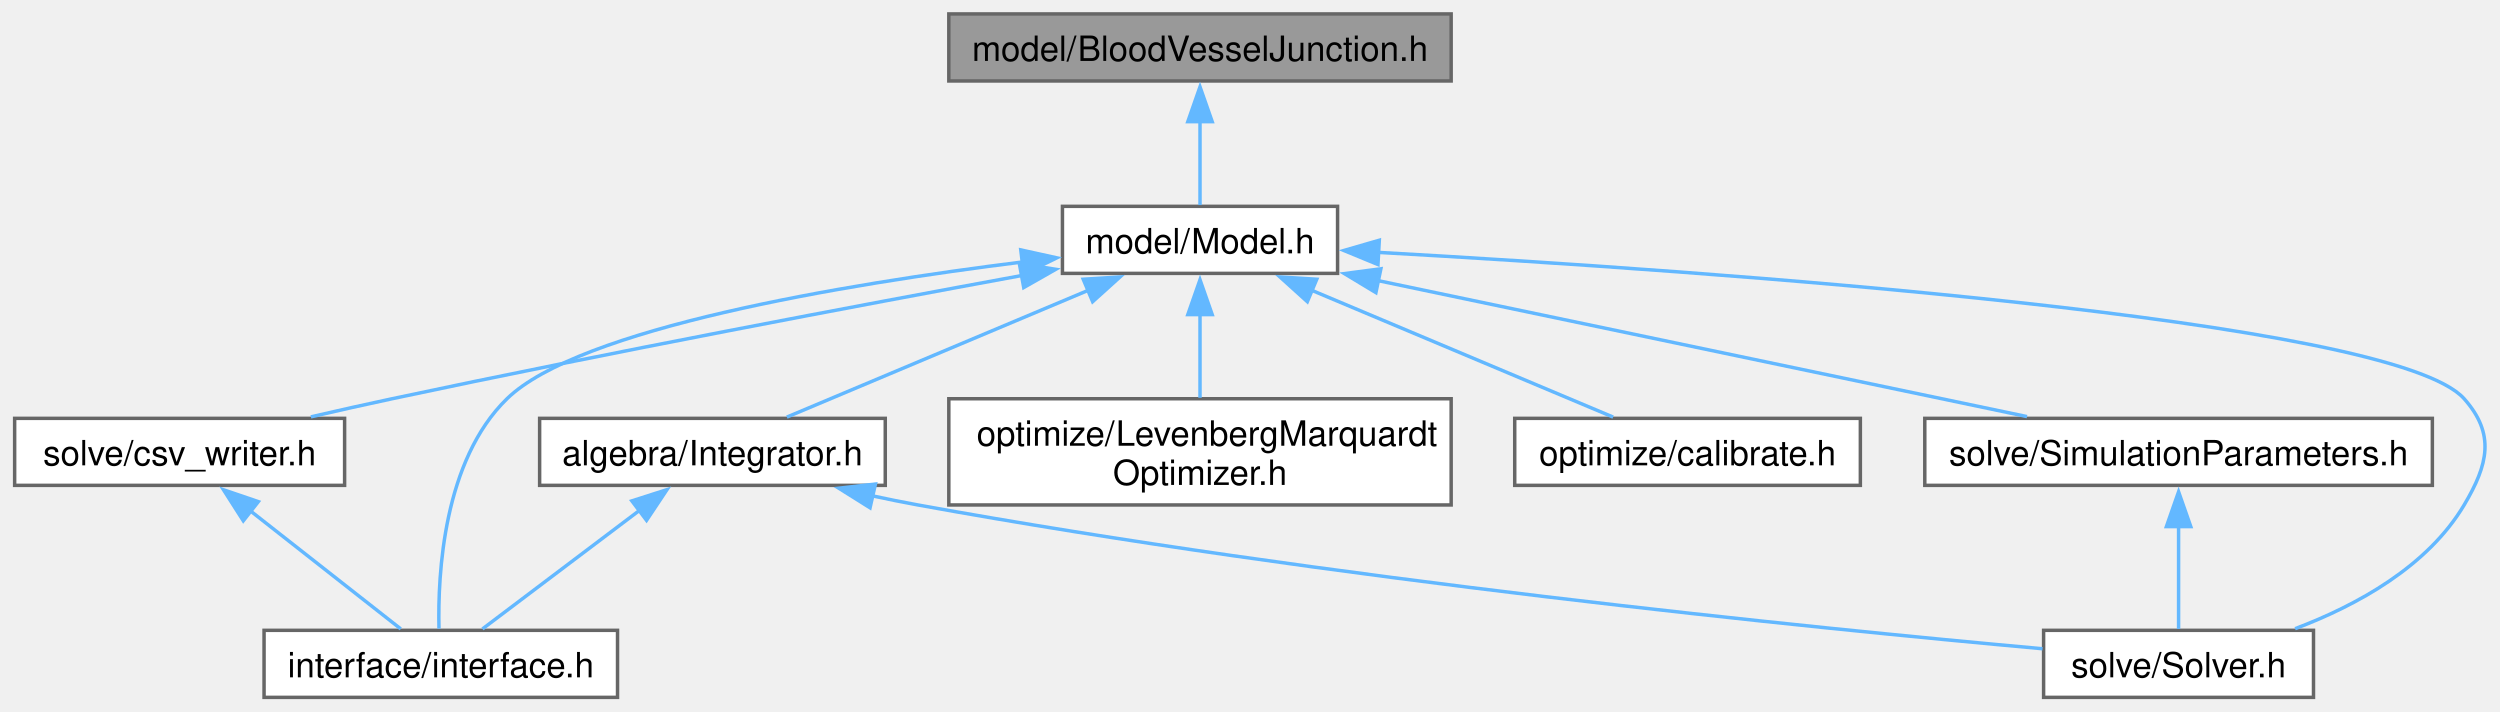
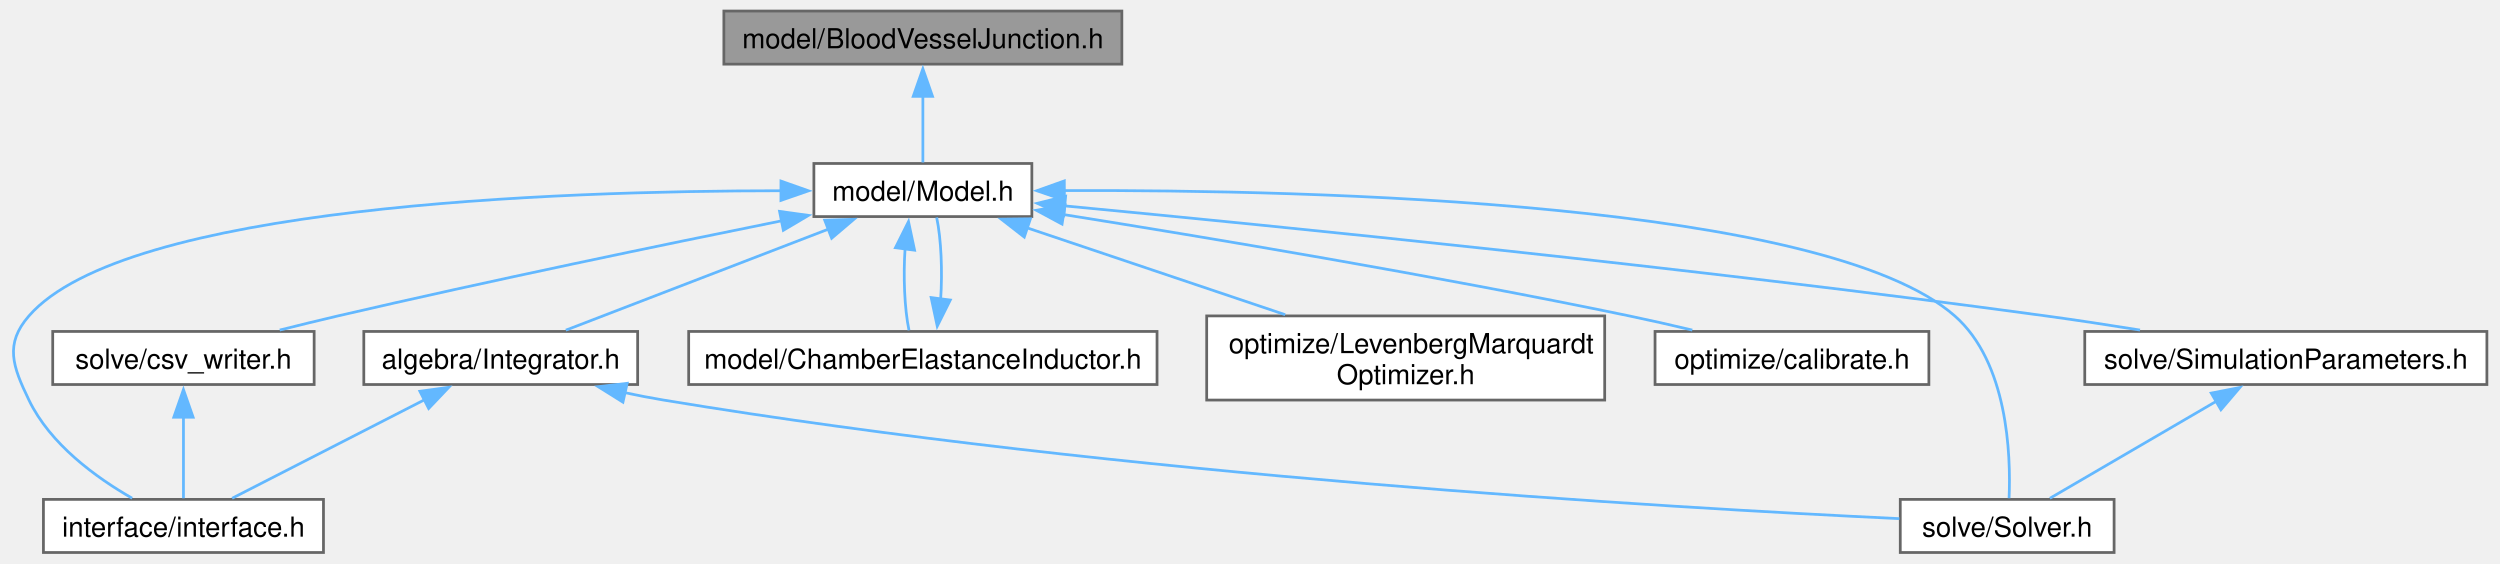
- <svg xmlns="http://www.w3.org/2000/svg" xmlns:xlink="http://www.w3.org/1999/xlink" width="717pt" height="204pt" viewBox="0.00 0.00 717.47 204.25">
+ <svg xmlns="http://www.w3.org/2000/svg" xmlns:xlink="http://www.w3.org/1999/xlink" width="905pt" height="204pt" viewBox="0.00 0.00 904.61 204.25">
  <g id="graph0" class="graph" transform="scale(1 1) rotate(0) translate(4 200.25)">
    <g id="Node000001" class="node">
      <g id="a_Node000001">
        <a xlink:title="model::BloodVesselJunction source file">
-           <polygon fill="#999999" stroke="#666666" points="412.5,-196.25 268.25,-196.25 268.25,-177 412.5,-177 412.5,-196.25" />
-           <text text-anchor="middle" x="340.38" y="-182.75" font-family="Helvetica,sans-Serif" font-size="10.00">model/BloodVesselJunction.h</text>
+           <polygon fill="#999999" stroke="#666666" points="401.86,-196.25 257.61,-196.25 257.61,-177 401.86,-177 401.86,-196.25" />
+           <text text-anchor="middle" x="329.74" y="-182.75" font-family="Helvetica,sans-Serif" font-size="10.00">model/BloodVesselJunction.h</text>
        </a>
      </g>
    </g>
    <g id="Node000002" class="node">
      <g id="a_Node000002">
        <a xlink:href="_model_8h.html" target="_top" xlink:title="model::Model source file">
-           <polygon fill="white" stroke="#666666" points="379.88,-141 300.88,-141 300.88,-121.75 379.88,-121.75 379.88,-141" />
-           <text text-anchor="middle" x="340.38" y="-127.5" font-family="Helvetica,sans-Serif" font-size="10.00">model/Model.h</text>
+           <polygon fill="white" stroke="#666666" points="369.24,-141 290.24,-141 290.24,-121.75 369.24,-121.75 369.24,-141" />
+           <text text-anchor="middle" x="329.74" y="-127.5" font-family="Helvetica,sans-Serif" font-size="10.00">model/Model.h</text>
        </a>
      </g>
    </g>
    <g id="edge1_Node000001_Node000002" class="edge">
      <g id="a_edge1_Node000001_Node000002">
        <a xlink:title=" ">
-           <path fill="none" stroke="#63b8ff" d="M340.38,-165.38C340.38,-157.09 340.38,-147.92 340.38,-141.36" />
-           <polygon fill="#63b8ff" stroke="#63b8ff" points="336.88,-165.32 340.38,-175.32 343.88,-165.32 336.88,-165.32" />
+           <path fill="none" stroke="#63b8ff" d="M329.74,-165.38C329.74,-157.09 329.74,-147.92 329.74,-141.36" />
+           <polygon fill="#63b8ff" stroke="#63b8ff" points="326.24,-165.32 329.74,-175.32 333.24,-165.32 326.24,-165.32" />
        </a>
      </g>
    </g>
    <g id="Node000003" class="node">
      <g id="a_Node000003">
        <a xlink:href="_integrator_8h.html" target="_top" xlink:title="Integrator source file.">
-           <polygon fill="white" stroke="#666666" points="250,-80.12 150.75,-80.12 150.75,-60.88 250,-60.88 250,-80.12" />
-           <text text-anchor="middle" x="200.38" y="-66.62" font-family="Helvetica,sans-Serif" font-size="10.00">algebra/Integrator.h</text>
+           <polygon fill="white" stroke="#666666" points="226.36,-80.12 127.11,-80.12 127.11,-60.88 226.36,-60.88 226.36,-80.12" />
+           <text text-anchor="middle" x="176.74" y="-66.62" font-family="Helvetica,sans-Serif" font-size="10.00">algebra/Integrator.h</text>
        </a>
      </g>
    </g>
    <g id="edge2_Node000002_Node000003" class="edge">
      <g id="a_edge2_Node000002_Node000003">
        <a xlink:title=" ">
-           <path fill="none" stroke="#63b8ff" d="M308.49,-116.97C281.94,-105.8 244.85,-90.2 221.74,-80.48" />
-           <polygon fill="#63b8ff" stroke="#63b8ff" points="306.84,-120.07 317.41,-120.72 309.55,-113.62 306.84,-120.07" />
+           <path fill="none" stroke="#63b8ff" d="M295.7,-117.28C266.72,-106.13 225.84,-90.4 200.33,-80.58" />
+           <polygon fill="#63b8ff" stroke="#63b8ff" points="294.16,-120.44 304.75,-120.76 296.68,-113.9 294.16,-120.44" />
        </a>
      </g>
    </g>
    <g id="Node000004" class="node">
      <g id="a_Node000004">
        <a xlink:href="interface_8h.html" target="_top" xlink:title="svZeroDSolver callable interface.">
-           <polygon fill="white" stroke="#666666" points="173.12,-19.25 71.62,-19.25 71.62,0 173.12,0 173.12,-19.25" />
-           <text text-anchor="middle" x="122.38" y="-5.75" font-family="Helvetica,sans-Serif" font-size="10.00">interface/interface.h</text>
+           <polygon fill="white" stroke="#666666" points="112.49,-19.25 10.99,-19.25 10.99,0 112.49,0 112.49,-19.25" />
+           <text text-anchor="middle" x="61.74" y="-5.75" font-family="Helvetica,sans-Serif" font-size="10.00">interface/interface.h</text>
        </a>
      </g>
    </g>
    <g id="edge5_Node000002_Node000004" class="edge">
      <g id="a_edge5_Node000002_Node000004">
        <a xlink:title=" ">
-           <path fill="none" stroke="#63b8ff" d="M289.45,-125.03C237.65,-118.56 162.13,-105.95 141.38,-85.75 123.15,-68.02 121.48,-35.52 121.85,-19.72" />
-           <polygon fill="#63b8ff" stroke="#63b8ff" points="288.91,-128.49 299.26,-126.21 289.75,-121.54 288.91,-128.49" />
+           <path fill="none" stroke="#63b8ff" d="M278.47,-131.12C196.23,-131.09 40.49,-125.62 5.74,-85.75 -3.17,-75.53 -0.15,-67.46 5.74,-55.25 13.45,-39.23 30.02,-27.19 43.15,-19.67" />
+           <polygon fill="#63b8ff" stroke="#63b8ff" points="278.31,-134.62 288.3,-131.09 278.29,-127.62 278.31,-134.62" />
        </a>
      </g>
    </g>
    <g id="Node000005" class="node">
      <g id="a_Node000005">
        <a xlink:href="_solver_8h.html" target="_top" xlink:title="Solver source file.">
-           <polygon fill="white" stroke="#666666" points="660.12,-19.25 582.62,-19.25 582.62,0 660.12,0 660.12,-19.25" />
-           <text text-anchor="middle" x="621.38" y="-5.75" font-family="Helvetica,sans-Serif" font-size="10.00">solve/Solver.h</text>
+           <polygon fill="white" stroke="#666666" points="761.49,-19.25 683.99,-19.25 683.99,0 761.49,0 761.49,-19.25" />
+           <text text-anchor="middle" x="722.74" y="-5.75" font-family="Helvetica,sans-Serif" font-size="10.00">solve/Solver.h</text>
        </a>
      </g>
    </g>
-     <g id="edge10_Node000002_Node000005" class="edge">
-       <g id="a_edge10_Node000002_Node000005">
+     <g id="edge12_Node000002_Node000005" class="edge">
+       <g id="a_edge12_Node000002_Node000005">
        <a xlink:title=" ">
-           <path fill="none" stroke="#63b8ff" d="M391.53,-127.78C486.67,-122.44 683.06,-108.72 703.38,-85.75 712.36,-75.6 710.3,-66.9 703.38,-55.25 692.86,-37.56 672.6,-26.43 654.84,-19.72" />
-           <polygon fill="#63b8ff" stroke="#63b8ff" points="391.48,-124.28 381.69,-128.32 391.87,-131.27 391.48,-124.28" />
+           <path fill="none" stroke="#63b8ff" d="M380.92,-131.18C471.95,-131.52 656.85,-126.95 703.74,-85.75 722.94,-68.88 724.1,-35.67 723.43,-19.67" />
+           <polygon fill="#63b8ff" stroke="#63b8ff" points="381.04,-127.68 371.02,-131.12 381,-134.68 381.04,-127.68" />
        </a>
      </g>
    </g>
    <g id="Node000006" class="node">
      <g id="a_Node000006">
-         <a xlink:href="_levenberg_marquardt_optimizer_8h.html" target="_top" xlink:title="opt::LevenbergMarquardtOptimizer source file">
-           <polygon fill="white" stroke="#666666" points="412.5,-85.75 268.25,-85.75 268.25,-55.25 412.5,-55.25 412.5,-85.75" />
-           <text text-anchor="start" x="276.25" y="-72.25" font-family="Helvetica,sans-Serif" font-size="10.00">optimize/LevenbergMarquardt</text>
-           <text text-anchor="middle" x="340.38" y="-61" font-family="Helvetica,sans-Serif" font-size="10.00">Optimizer.h</text>
+         <a xlink:href="_chamber_elastance_inductor_8h.html" target="_top" xlink:title="model::ChamberElastanceInductor source file">
+           <polygon fill="white" stroke="#666666" points="414.61,-80.12 244.86,-80.12 244.86,-60.88 414.61,-60.88 414.61,-80.12" />
+           <text text-anchor="middle" x="329.74" y="-66.62" font-family="Helvetica,sans-Serif" font-size="10.00">model/ChamberElastanceInductor.h</text>
        </a>
      </g>
    </g>
    <g id="edge6_Node000002_Node000006" class="edge">
      <g id="a_edge6_Node000002_Node000006">
        <a xlink:title=" ">
-           <path fill="none" stroke="#63b8ff" d="M340.38,-110.17C340.38,-102.24 340.38,-93.31 340.38,-86.03" />
-           <polygon fill="#63b8ff" stroke="#63b8ff" points="336.88,-109.92 340.38,-119.92 343.88,-109.92 336.88,-109.92" />
+           <path fill="none" stroke="#63b8ff" d="M323.3,-110.28C322.6,-100.17 323.07,-88.42 324.71,-80.53" />
+           <polygon fill="#63b8ff" stroke="#63b8ff" points="319.79,-110.46 324.53,-119.93 326.73,-109.57 319.79,-110.46" />
        </a>
      </g>
    </g>
    <g id="Node000007" class="node">
      <g id="a_Node000007">
-         <a xlink:href="calibrate_8h.html" target="_top" xlink:title="opt::calibrate source file">
-           <polygon fill="white" stroke="#666666" points="530,-80.12 430.75,-80.12 430.75,-60.88 530,-60.88 530,-80.12" />
-           <text text-anchor="middle" x="480.38" y="-66.62" font-family="Helvetica,sans-Serif" font-size="10.00">optimize/calibrate.h</text>
+         <a xlink:href="_levenberg_marquardt_optimizer_8h.html" target="_top" xlink:title="opt::LevenbergMarquardtOptimizer source file">
+           <polygon fill="white" stroke="#666666" points="576.86,-85.75 432.61,-85.75 432.61,-55.25 576.86,-55.25 576.86,-85.75" />
+           <text text-anchor="start" x="440.61" y="-72.25" font-family="Helvetica,sans-Serif" font-size="10.00">optimize/LevenbergMarquardt</text>
+           <text text-anchor="middle" x="504.74" y="-61" font-family="Helvetica,sans-Serif" font-size="10.00">Optimizer.h</text>
        </a>
      </g>
    </g>
-     <g id="edge7_Node000002_Node000007" class="edge">
-       <g id="a_edge7_Node000002_Node000007">
+     <g id="edge8_Node000002_Node000007" class="edge">
+       <g id="a_edge8_Node000002_Node000007">
        <a xlink:title=" ">
-           <path fill="none" stroke="#63b8ff" d="M372.26,-116.97C398.81,-105.8 435.9,-90.2 459.01,-80.48" />
-           <polygon fill="#63b8ff" stroke="#63b8ff" points="371.2,-113.62 363.34,-120.72 373.91,-120.07 371.2,-113.62" />
+           <path fill="none" stroke="#63b8ff" d="M367.45,-117.69C394.95,-108.44 432.27,-95.88 461.06,-86.19" />
+           <polygon fill="#63b8ff" stroke="#63b8ff" points="366.49,-114.32 358.13,-120.82 368.72,-120.95 366.49,-114.32" />
        </a>
      </g>
    </g>
    <g id="Node000008" class="node">
      <g id="a_Node000008">
-         <a xlink:href="_simulation_parameters_8h.html" target="_top" xlink:title="Source file to read simulation configuration.">
-           <polygon fill="white" stroke="#666666" points="694.25,-80.12 548.5,-80.12 548.5,-60.88 694.25,-60.88 694.25,-80.12" />
-           <text text-anchor="middle" x="621.38" y="-66.62" font-family="Helvetica,sans-Serif" font-size="10.00">solve/SimulationParameters.h</text>
+         <a xlink:href="calibrate_8h.html" target="_top" xlink:title="opt::calibrate source file">
+           <polygon fill="white" stroke="#666666" points="694.36,-80.12 595.11,-80.12 595.11,-60.88 694.36,-60.88 694.36,-80.12" />
+           <text text-anchor="middle" x="644.74" y="-66.62" font-family="Helvetica,sans-Serif" font-size="10.00">optimize/calibrate.h</text>
        </a>
      </g>
    </g>
-     <g id="edge8_Node000002_Node000008" class="edge">
-       <g id="a_edge8_Node000002_Node000008">
+     <g id="edge9_Node000002_Node000008" class="edge">
+       <g id="a_edge9_Node000002_Node000008">
        <a xlink:title=" ">
-           <path fill="none" stroke="#63b8ff" d="M391.58,-119.65C444.92,-108.47 527.57,-91.15 577.86,-80.62" />
-           <polygon fill="#63b8ff" stroke="#63b8ff" points="390.89,-116.22 381.82,-121.69 392.32,-123.07 390.89,-116.22" />
+           <path fill="none" stroke="#63b8ff" d="M380.56,-122.51C432.35,-114.25 514.9,-100.46 585.74,-85.75 593.16,-84.21 601.08,-82.4 608.62,-80.61" />
+           <polygon fill="#63b8ff" stroke="#63b8ff" points="380.18,-119.02 370.85,-124.04 381.28,-125.94 380.18,-119.02" />
        </a>
      </g>
    </g>
    <g id="Node000009" class="node">
      <g id="a_Node000009">
-         <a xlink:href="csv__writer_8h.html" target="_top" xlink:title="csv_writer source file">
-           <polygon fill="white" stroke="#666666" points="94.75,-80.12 0,-80.12 0,-60.88 94.75,-60.88 94.75,-80.12" />
-           <text text-anchor="middle" x="47.38" y="-66.62" font-family="Helvetica,sans-Serif" font-size="10.00">solve/csv_writer.h</text>
+         <a xlink:href="_simulation_parameters_8h.html" target="_top" xlink:title="Source file to read simulation configuration.">
+           <polygon fill="white" stroke="#666666" points="896.61,-80.12 750.86,-80.12 750.86,-60.88 896.61,-60.88 896.61,-80.12" />
+           <text text-anchor="middle" x="823.74" y="-66.62" font-family="Helvetica,sans-Serif" font-size="10.00">solve/SimulationParameters.h</text>
        </a>
      </g>
    </g>
-     <g id="edge11_Node000002_Node000009" class="edge">
-       <g id="a_edge11_Node000002_Node000009">
+     <g id="edge10_Node000002_Node000009" class="edge">
+       <g id="a_edge10_Node000002_Node000009">
        <a xlink:title=" ">
-           <path fill="none" stroke="#63b8ff" d="M289.33,-121.16C242.25,-112.51 170.45,-98.97 108.38,-85.75 100.82,-84.14 92.77,-82.33 85.07,-80.55" />
-           <polygon fill="#63b8ff" stroke="#63b8ff" points="288.5,-124.56 298.97,-122.92 289.76,-117.68 288.5,-124.56" />
+           <path fill="none" stroke="#63b8ff" d="M380.99,-125.64C458.26,-118.3 609.12,-103.18 736.74,-85.75 747.81,-84.24 759.64,-82.43 770.89,-80.62" />
+           <polygon fill="#63b8ff" stroke="#63b8ff" points="380.82,-122.14 371.19,-126.56 381.48,-129.11 380.82,-122.14" />
+         </a>
+       </g>
+     </g>
+     <g id="Node000010" class="node">
+       <g id="a_Node000010">
+         <a xlink:href="csv__writer_8h.html" target="_top" xlink:title="csv_writer source file">
+           <polygon fill="white" stroke="#666666" points="109.11,-80.12 14.36,-80.12 14.36,-60.88 109.11,-60.88 109.11,-80.12" />
+           <text text-anchor="middle" x="61.74" y="-66.62" font-family="Helvetica,sans-Serif" font-size="10.00">solve/csv_writer.h</text>
+         </a>
+       </g>
+     </g>
+     <g id="edge13_Node000002_Node000010" class="edge">
+       <g id="a_edge13_Node000002_Node000010">
+         <a xlink:title=" ">
+           <path fill="none" stroke="#63b8ff" d="M278.74,-120.26C235.72,-111.58 172.55,-98.49 117.74,-85.75 110.9,-84.16 103.61,-82.37 96.63,-80.62" />
+           <polygon fill="#63b8ff" stroke="#63b8ff" points="277.79,-123.64 288.29,-122.18 279.17,-116.78 277.79,-123.64" />
        </a>
      </g>
    </g>
    <g id="edge3_Node000003_Node000004" class="edge">
      <g id="a_edge3_Node000003_Node000004">
        <a xlink:title=" ">
-           <path fill="none" stroke="#63b8ff" d="M179.34,-53.63C164.91,-42.73 146.29,-28.67 134.33,-19.65" />
-           <polygon fill="#63b8ff" stroke="#63b8ff" points="177.23,-56.42 187.32,-59.65 181.45,-50.83 177.23,-56.42" />
+           <path fill="none" stroke="#63b8ff" d="M149.05,-55.33C127.39,-44.24 97.92,-29.15 79.37,-19.65" />
+           <polygon fill="#63b8ff" stroke="#63b8ff" points="147.43,-58.43 157.92,-59.87 150.62,-52.2 147.43,-58.43" />
        </a>
      </g>
    </g>
    <g id="edge4_Node000003_Node000005" class="edge">
      <g id="a_edge4_Node000003_Node000005">
        <a xlink:title=" ">
-           <path fill="none" stroke="#63b8ff" d="M246.14,-57.9C250.6,-56.94 255.07,-56.03 259.38,-55.25 376.04,-34.04 515.71,-19.98 582.31,-13.96" />
-           <polygon fill="#63b8ff" stroke="#63b8ff" points="245.63,-54.43 236.65,-60.06 247.18,-61.26 245.63,-54.43" />
+           <path fill="none" stroke="#63b8ff" d="M221.55,-57.96C226.32,-56.94 231.12,-56.02 235.74,-55.25 400.95,-27.88 600.69,-16.19 683.67,-12.27" />
+           <polygon fill="#63b8ff" stroke="#63b8ff" points="221.03,-54.49 212.05,-60.1 222.57,-61.32 221.03,-54.49" />
        </a>
      </g>
    </g>
-     <g id="edge9_Node000008_Node000005" class="edge">
-       <g id="a_edge9_Node000008_Node000005">
+     <g id="edge7_Node000006_Node000002" class="edge">
+       <g id="a_edge7_Node000006_Node000002">
        <a xlink:title=" ">
-           <path fill="none" stroke="#63b8ff" d="M621.38,-49.07C621.38,-39.04 621.38,-27.46 621.38,-19.65" />
-           <polygon fill="#63b8ff" stroke="#63b8ff" points="617.88,-49.04 621.38,-59.04 624.88,-49.04 617.88,-49.04" />
+           <path fill="none" stroke="#63b8ff" d="M336.18,-91.7C336.87,-101.82 336.39,-113.57 334.74,-121.43" />
+           <polygon fill="#63b8ff" stroke="#63b8ff" points="339.68,-91.51 334.95,-82.03 332.74,-92.39 339.68,-91.51" />
        </a>
      </g>
    </g>
-     <g id="edge12_Node000009_Node000004" class="edge">
-       <g id="a_edge12_Node000009_Node000004">
+     <g id="edge11_Node000009_Node000005" class="edge">
+       <g id="a_edge11_Node000009_Node000005">
        <a xlink:title=" ">
-           <path fill="none" stroke="#63b8ff" d="M67.6,-53.63C81.47,-42.73 99.38,-28.67 110.88,-19.65" />
-           <polygon fill="#63b8ff" stroke="#63b8ff" points="65.66,-50.7 59.96,-59.62 69.98,-56.2 65.66,-50.7" />
+           <path fill="none" stroke="#63b8ff" d="M798.63,-54.87C779.69,-43.82 754.29,-29.02 738.22,-19.65" />
+           <polygon fill="#63b8ff" stroke="#63b8ff" points="796.69,-57.78 807.09,-59.8 800.21,-51.74 796.69,-57.78" />
+         </a>
+       </g>
+     </g>
+     <g id="edge14_Node000010_Node000004" class="edge">
+       <g id="a_edge14_Node000010_Node000004">
+         <a xlink:title=" ">
+           <path fill="none" stroke="#63b8ff" d="M61.74,-49.07C61.74,-39.04 61.74,-27.46 61.74,-19.65" />
+           <polygon fill="#63b8ff" stroke="#63b8ff" points="58.24,-49.04 61.74,-59.04 65.24,-49.04 58.24,-49.04" />
        </a>
      </g>
    </g>
  </g>
</svg>
